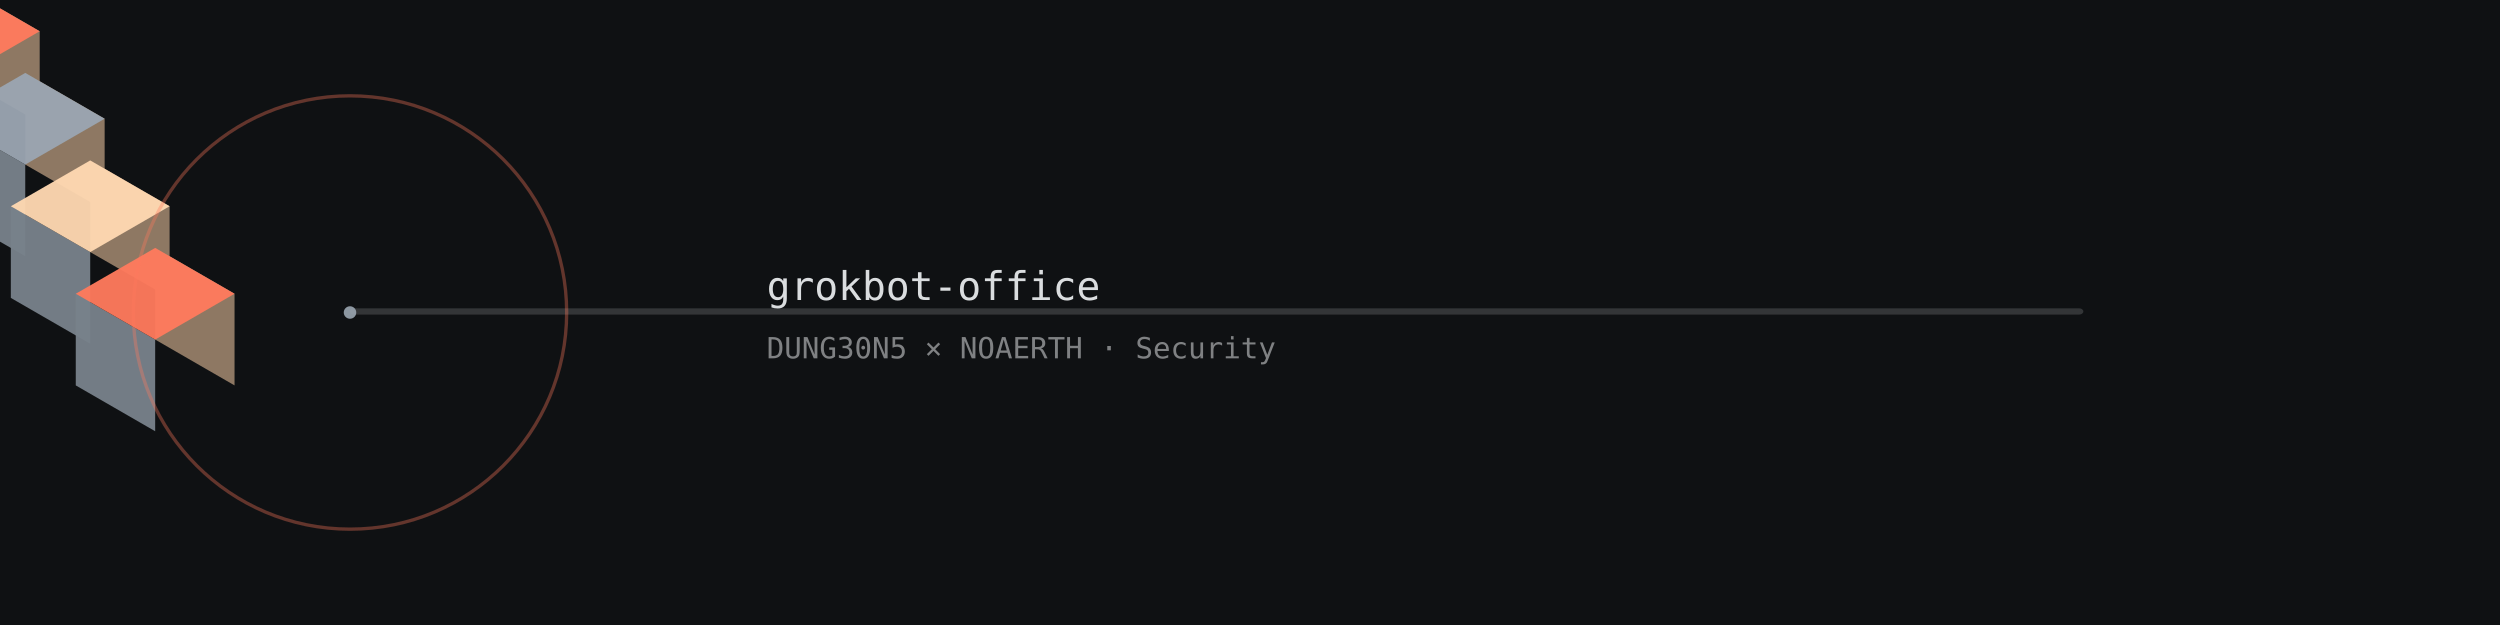
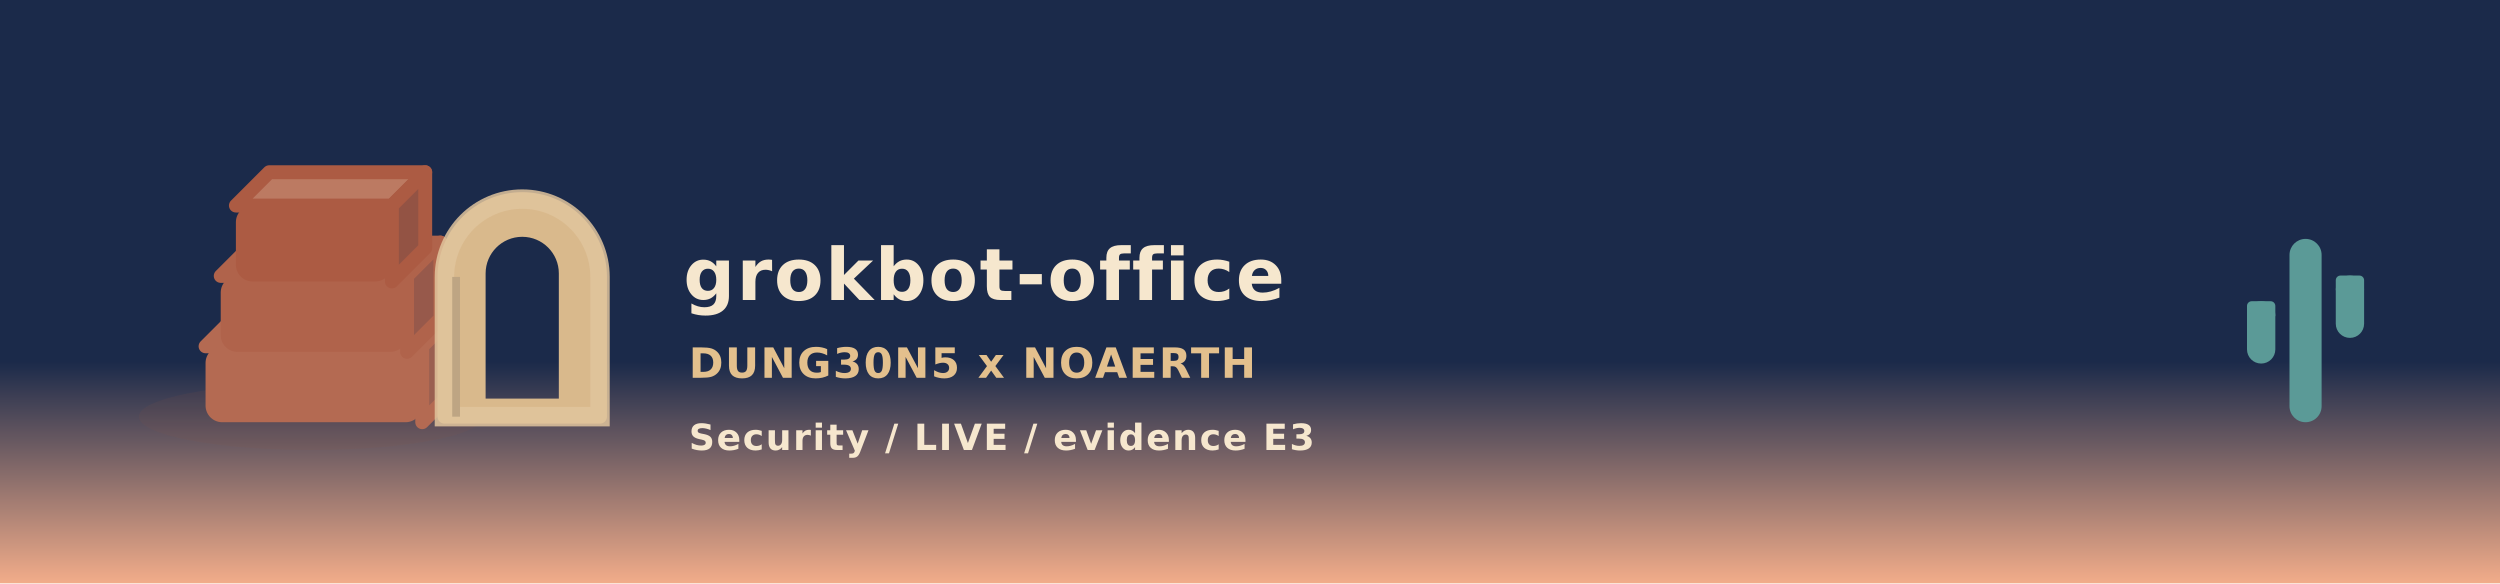
- <svg xmlns="http://www.w3.org/2000/svg" viewBox="0 0 1200 300" width="1200" height="300" role="img" aria-label="grokbot-office identity object">
-   <rect width="1200" height="300" fill="#0f1113" />
-   <defs>
-     <linearGradient id="gft" x1="0" y1="0" x2="1" y2="1">
-       <stop offset="0%" stop-color="#ff7a5c" />
-       <stop offset="100%" stop-color="#9aa5b1" />
-     </linearGradient>
-   </defs>
-   <rect x="168.00" y="148.00" width="832.00" height="3.00" rx="2.00" fill="rgba(241,243,245,0.160)" opacity="1.00" />
-   <polygon points="-19.05,37.00 19.05,59.00 19.05,15.00 -19.05,-7.00" fill="#947d67" opacity="0.95" />
-   <polygon points="-57.16,59.00 -19.05,81.00 -19.05,37.00 -57.16,15.00" fill="#78818a" opacity="0.95" />
-   <polygon points="-19.05,-7.00 19.05,15.00 -19.05,37.00 -57.16,15.00" fill="#ff7a5c" opacity="0.95" />
-   <polygon points="12.12,79.00 50.23,101.00 50.23,57.00 12.12,35.00" fill="#947d67" opacity="0.95" />
-   <polygon points="-25.98,101.00 12.12,123.00 12.12,79.00 -25.98,57.00" fill="#78818a" opacity="0.95" />
-   <polygon points="12.12,35.00 50.23,57.00 12.12,79.00 -25.98,57.00" fill="#9aa5b1" opacity="0.95" />
-   <polygon points="43.30,121.00 81.41,143.00 81.41,99.00 43.30,77.00" fill="#947d67" opacity="0.95" />
-   <polygon points="5.20,143.00 43.30,165.00 43.30,121.00 5.20,99.00" fill="#78818a" opacity="0.95" />
-   <polygon points="43.30,77.00 81.41,99.00 43.30,121.00 5.20,99.00" fill="#ffd8b1" opacity="0.95" />
-   <polygon points="74.48,163.00 112.58,185.00 112.58,141.00 74.48,119.00" fill="#947d67" opacity="0.95" />
-   <polygon points="36.37,185.00 74.48,207.00 74.48,163.00 36.37,141.00" fill="#78818a" opacity="0.95" />
-   <polygon points="74.48,119.00 112.58,141.00 74.48,163.00 36.37,141.00" fill="#ff7a5c" opacity="0.95" />
+ <svg xmlns="http://www.w3.org/2000/svg" width="900" height="210" viewBox="0 0 900 210" role="img" aria-label="grokbot-office - identity object">
+   <linearGradient id="skyf" x1="0" y1="0" x2="0" y2="1">
+     <stop offset="0" stop-color="#1b2a4a" />
+     <stop offset="0.62" stop-color="#1b2a4a" />
+     <stop offset="1" stop-color="#f3ad8a" />
+   </linearGradient>
+   <rect width="900" height="210" fill="url(#skyf)" />
+   <rect x="0" y="352" width="900" height="-142" fill="#e3c08d" />
+   <rect x="0" y="352" width="900" height="3" fill="#e6c596" />
+   <ellipse cx="112" cy="150" rx="62" ry="12" fill="rgba(138,90,68,0.11)" />
  <g>
-     <circle cx="168.00" cy="150.00" r="104.00" fill="none" stroke="rgba(255,122,92,0.350)" stroke-width="1.60" opacity="1.00" />
-     <animate attributeName="opacity" values="0.25;1.0;0.25" dur="15.3s" begin="0s" repeatCount="indefinite" />
+     <path d="M74,124.67 L152,124.67 L164,112.67 L86,112.67 Z" fill="#c3866d" stroke="#b46a52" stroke-width="5" stroke-linejoin="round" />
+     <path d="M152,124.67 L164,112.67 L164,140 L152,152 Z" fill="#9a5f51" stroke="#b46a52" stroke-width="5" stroke-linejoin="round" />
+     <rect x="74" y="124.67" width="78" height="27.33" rx="6" fill="#b46a52" />
+     <path d="M79.46,99.33 L146.54,99.33 L158.54,87.33 L91.46,87.33 Z" fill="#bf8068" stroke="#b0634b" stroke-width="5" stroke-linejoin="round" />
+     <path d="M146.54,99.33 L158.54,87.33 L158.54,114.67 L146.54,126.67 Z" fill="#97594b" stroke="#b0634b" stroke-width="5" stroke-linejoin="round" />
+     <rect x="79.46" y="99.33" width="67.08" height="27.33" rx="6" fill="#b0634b" />
+     <path d="M84.92,74 L141.08,74 L153.08,62 L96.92,62 Z" fill="#bc7a62" stroke="#ac5b43" stroke-width="5" stroke-linejoin="round" />
+     <path d="M141.08,74 L153.08,62 L153.08,89.33 L141.08,101.33 Z" fill="#935344" stroke="#ac5b43" stroke-width="5" stroke-linejoin="round" />
+     <rect x="84.92" y="74" width="56.16" height="27.33" rx="6" fill="#ac5b43" />
+     <animate attributeName="opacity" values="0.72;1;0.72" dur="6s" begin="0s" repeatCount="indefinite" />
  </g>
-   <circle cx="168" cy="150" r="3" fill="rgba(154,165,177,0.900)">
-     <animate attributeName="opacity" values="0.35;0.95;0.35" dur="15.3s" begin="0s" repeatCount="indefinite" />
-   </circle>
-   <text x="368" y="144" font-family="ui-monospace,Menlo,monospace" font-size="19" fill="rgba(241,243,245,0.900)">grokbot-office</text>
-   <text x="368" y="172" font-family="ui-monospace,Menlo,monospace" font-size="14" fill="rgba(241,243,245,0.500)">DUNG30N5 × NOAERTH · Security</text>
+   <path d="M160,150 L160,99.68 A28,28 0 0 1 216,99.68 L216,150 Z M172.32,146 L172.32,98.43 A15.68,15.68 0 0 1 203.68,98.43 L203.68,146 Z" fill="#d9b98c" fill-rule="evenodd" stroke="#d9b98c" stroke-width="5" stroke-linejoin="round" />
+   <path d="M160,150 L160,99.68 A28,28 0 0 1 216,99.68 L216,150 Z" fill="none" stroke="#e0c49c" stroke-width="7" stroke-linecap="round" opacity="0.85" />
+   <rect x="162.8" y="99.68" width="2.8" height="50.32" fill="#bea583" />
+   <text x="246" y="108" font-family="Verdana,DejaVu Sans,sans-serif" font-size="26" font-weight="700" letter-spacing="0.6" fill="#f6e7ce" text-anchor="start">grokbot-office</text>
+   <text x="248" y="136" font-family="Verdana,DejaVu Sans,sans-serif" font-size="15" font-weight="700" letter-spacing="0.6" fill="#e3c08d" text-anchor="start">DUNG30N5 x NOAERTH</text>
+   <text x="248" y="162" font-family="Verdana,DejaVu Sans,sans-serif" font-size="13" font-weight="700" letter-spacing="0.6" fill="#f6e7ce" text-anchor="start">Security  /  LIVE  /  evidence E3</text>
+   <rect x="824.22" y="86" width="11.56" height="66" rx="5.78" fill="#5b9a97" />
+   <rect x="808.92" y="108.44" width="10.2" height="22.44" rx="5.1" fill="#5b9a97" />
+   <rect x="808.92" y="108.44" width="10.2" height="6.6" rx="1.7" fill="#5b9a97" />
+   <rect x="840.88" y="99.2" width="10.2" height="22.44" rx="5.1" fill="#5b9a97" />
+   <rect x="840.88" y="99.2" width="10.2" height="6.6" rx="1.7" fill="#5b9a97" />
</svg>
